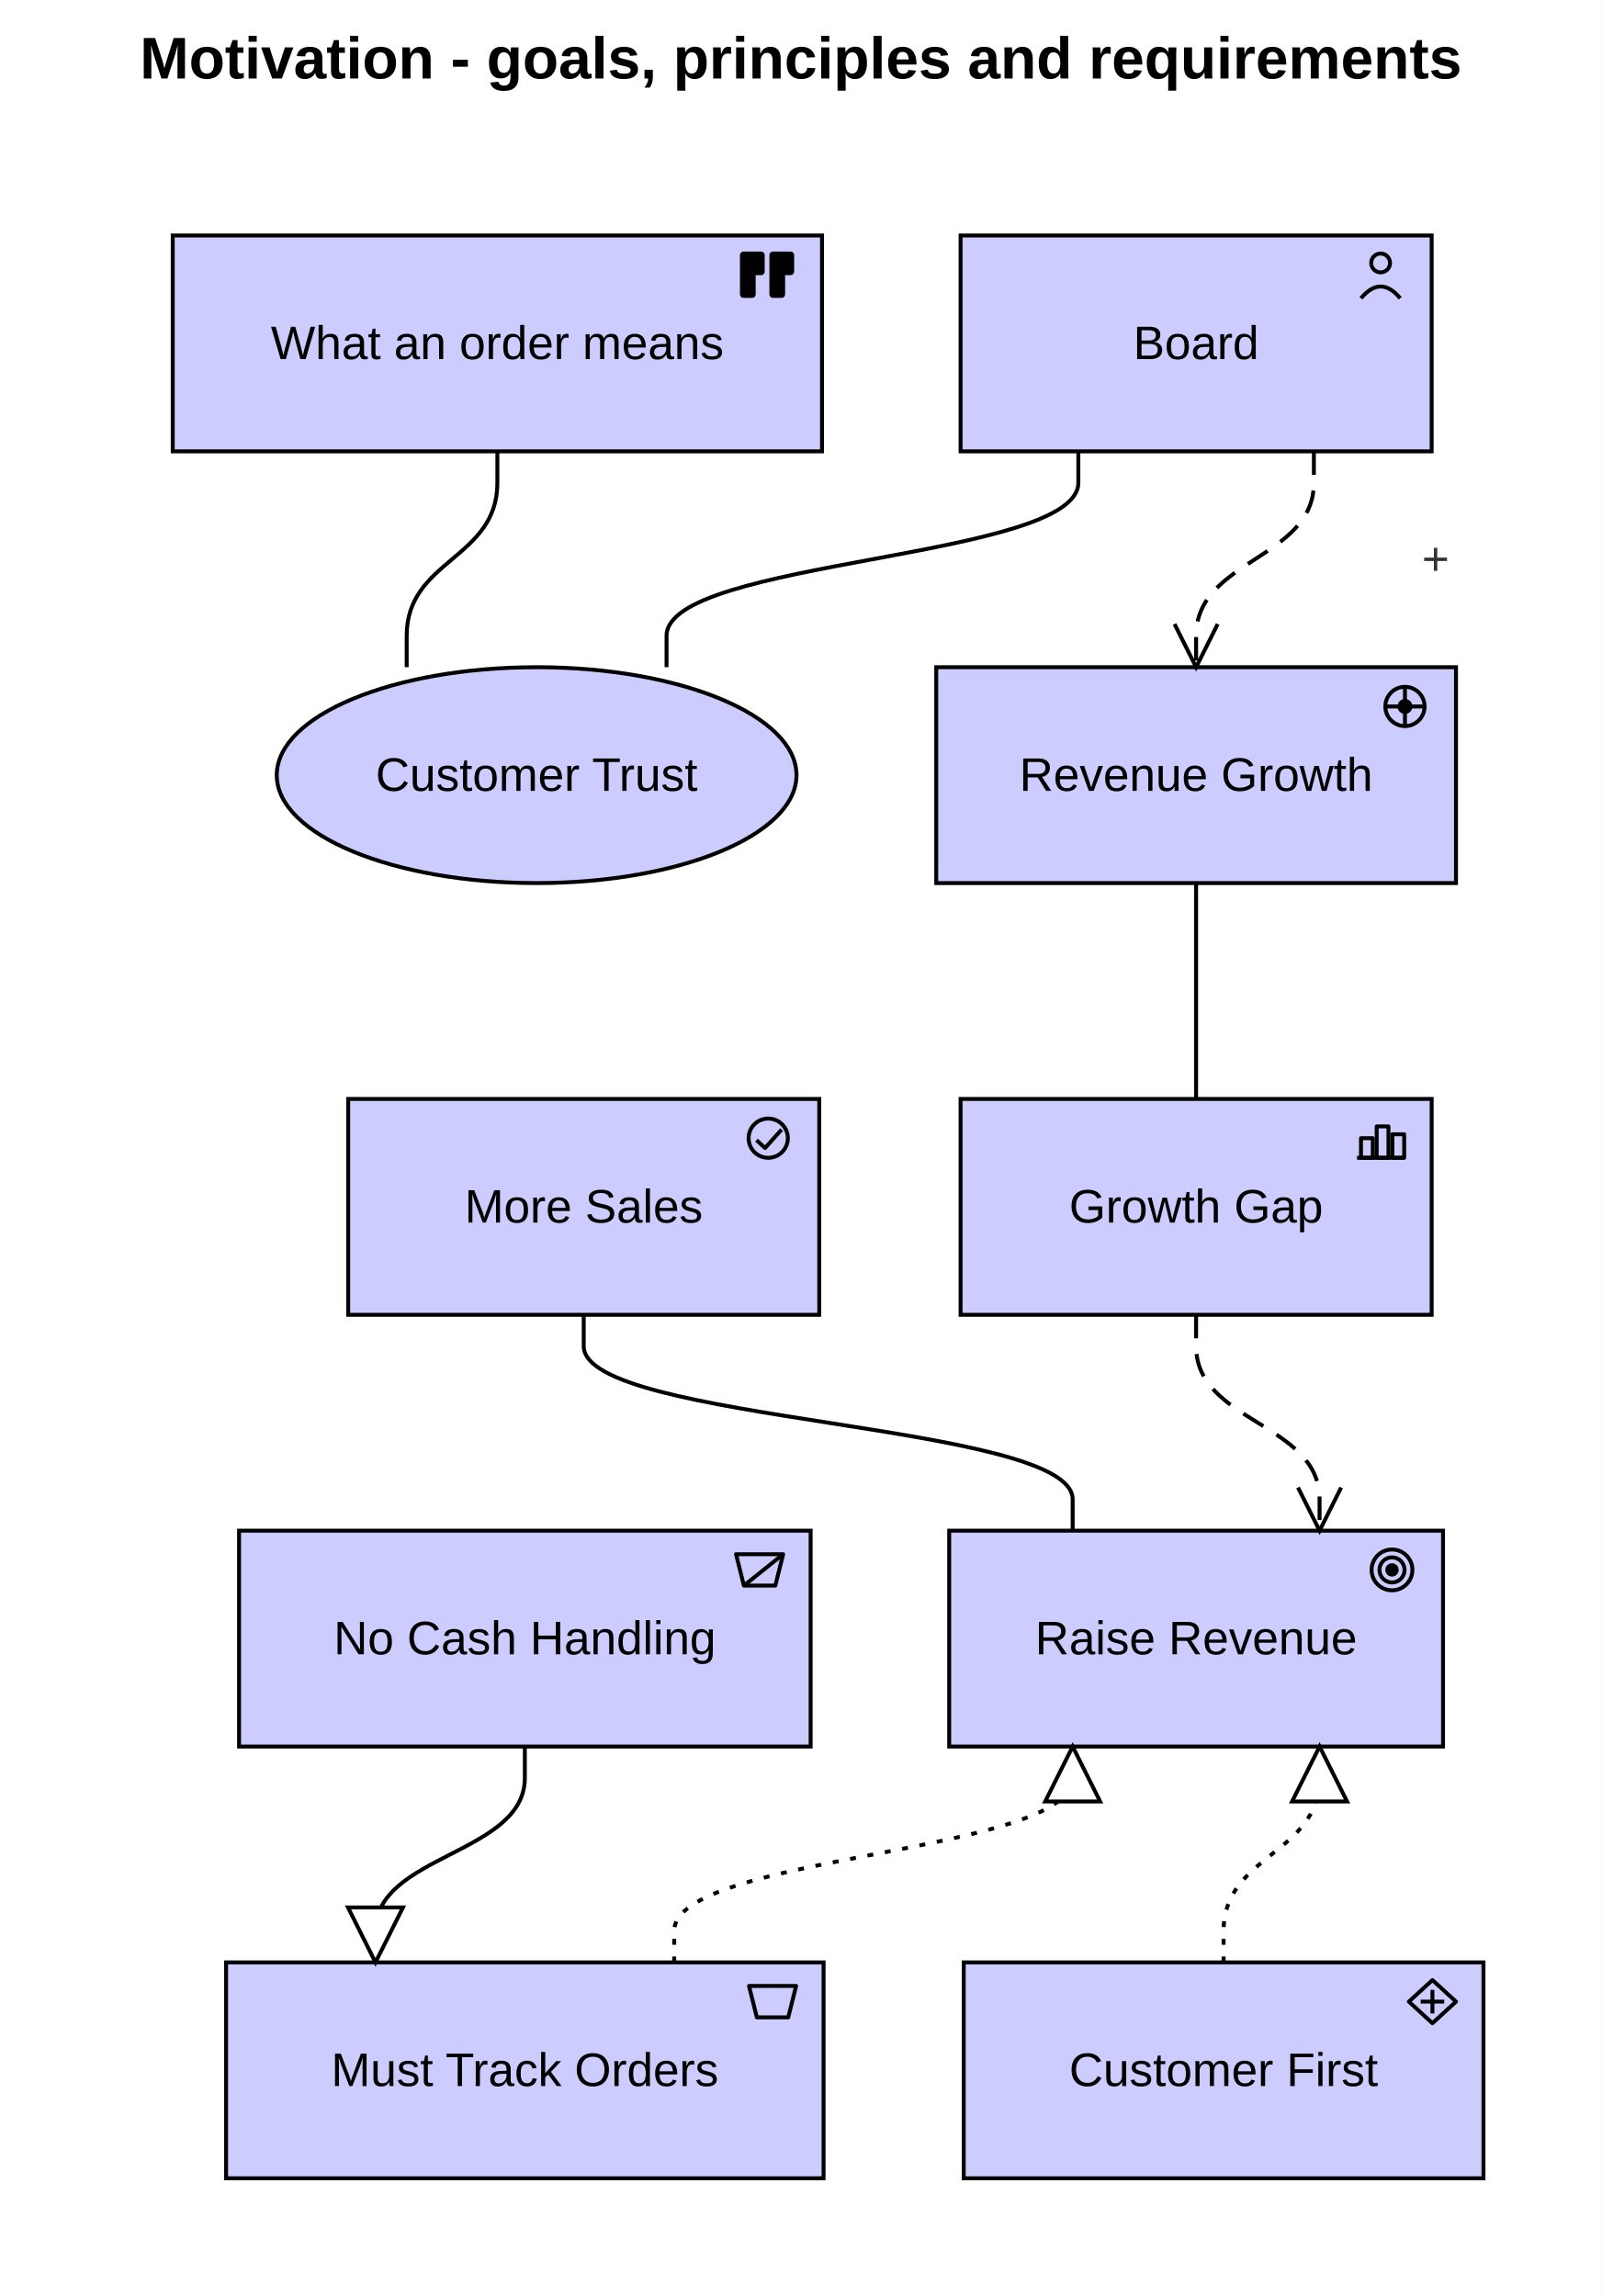
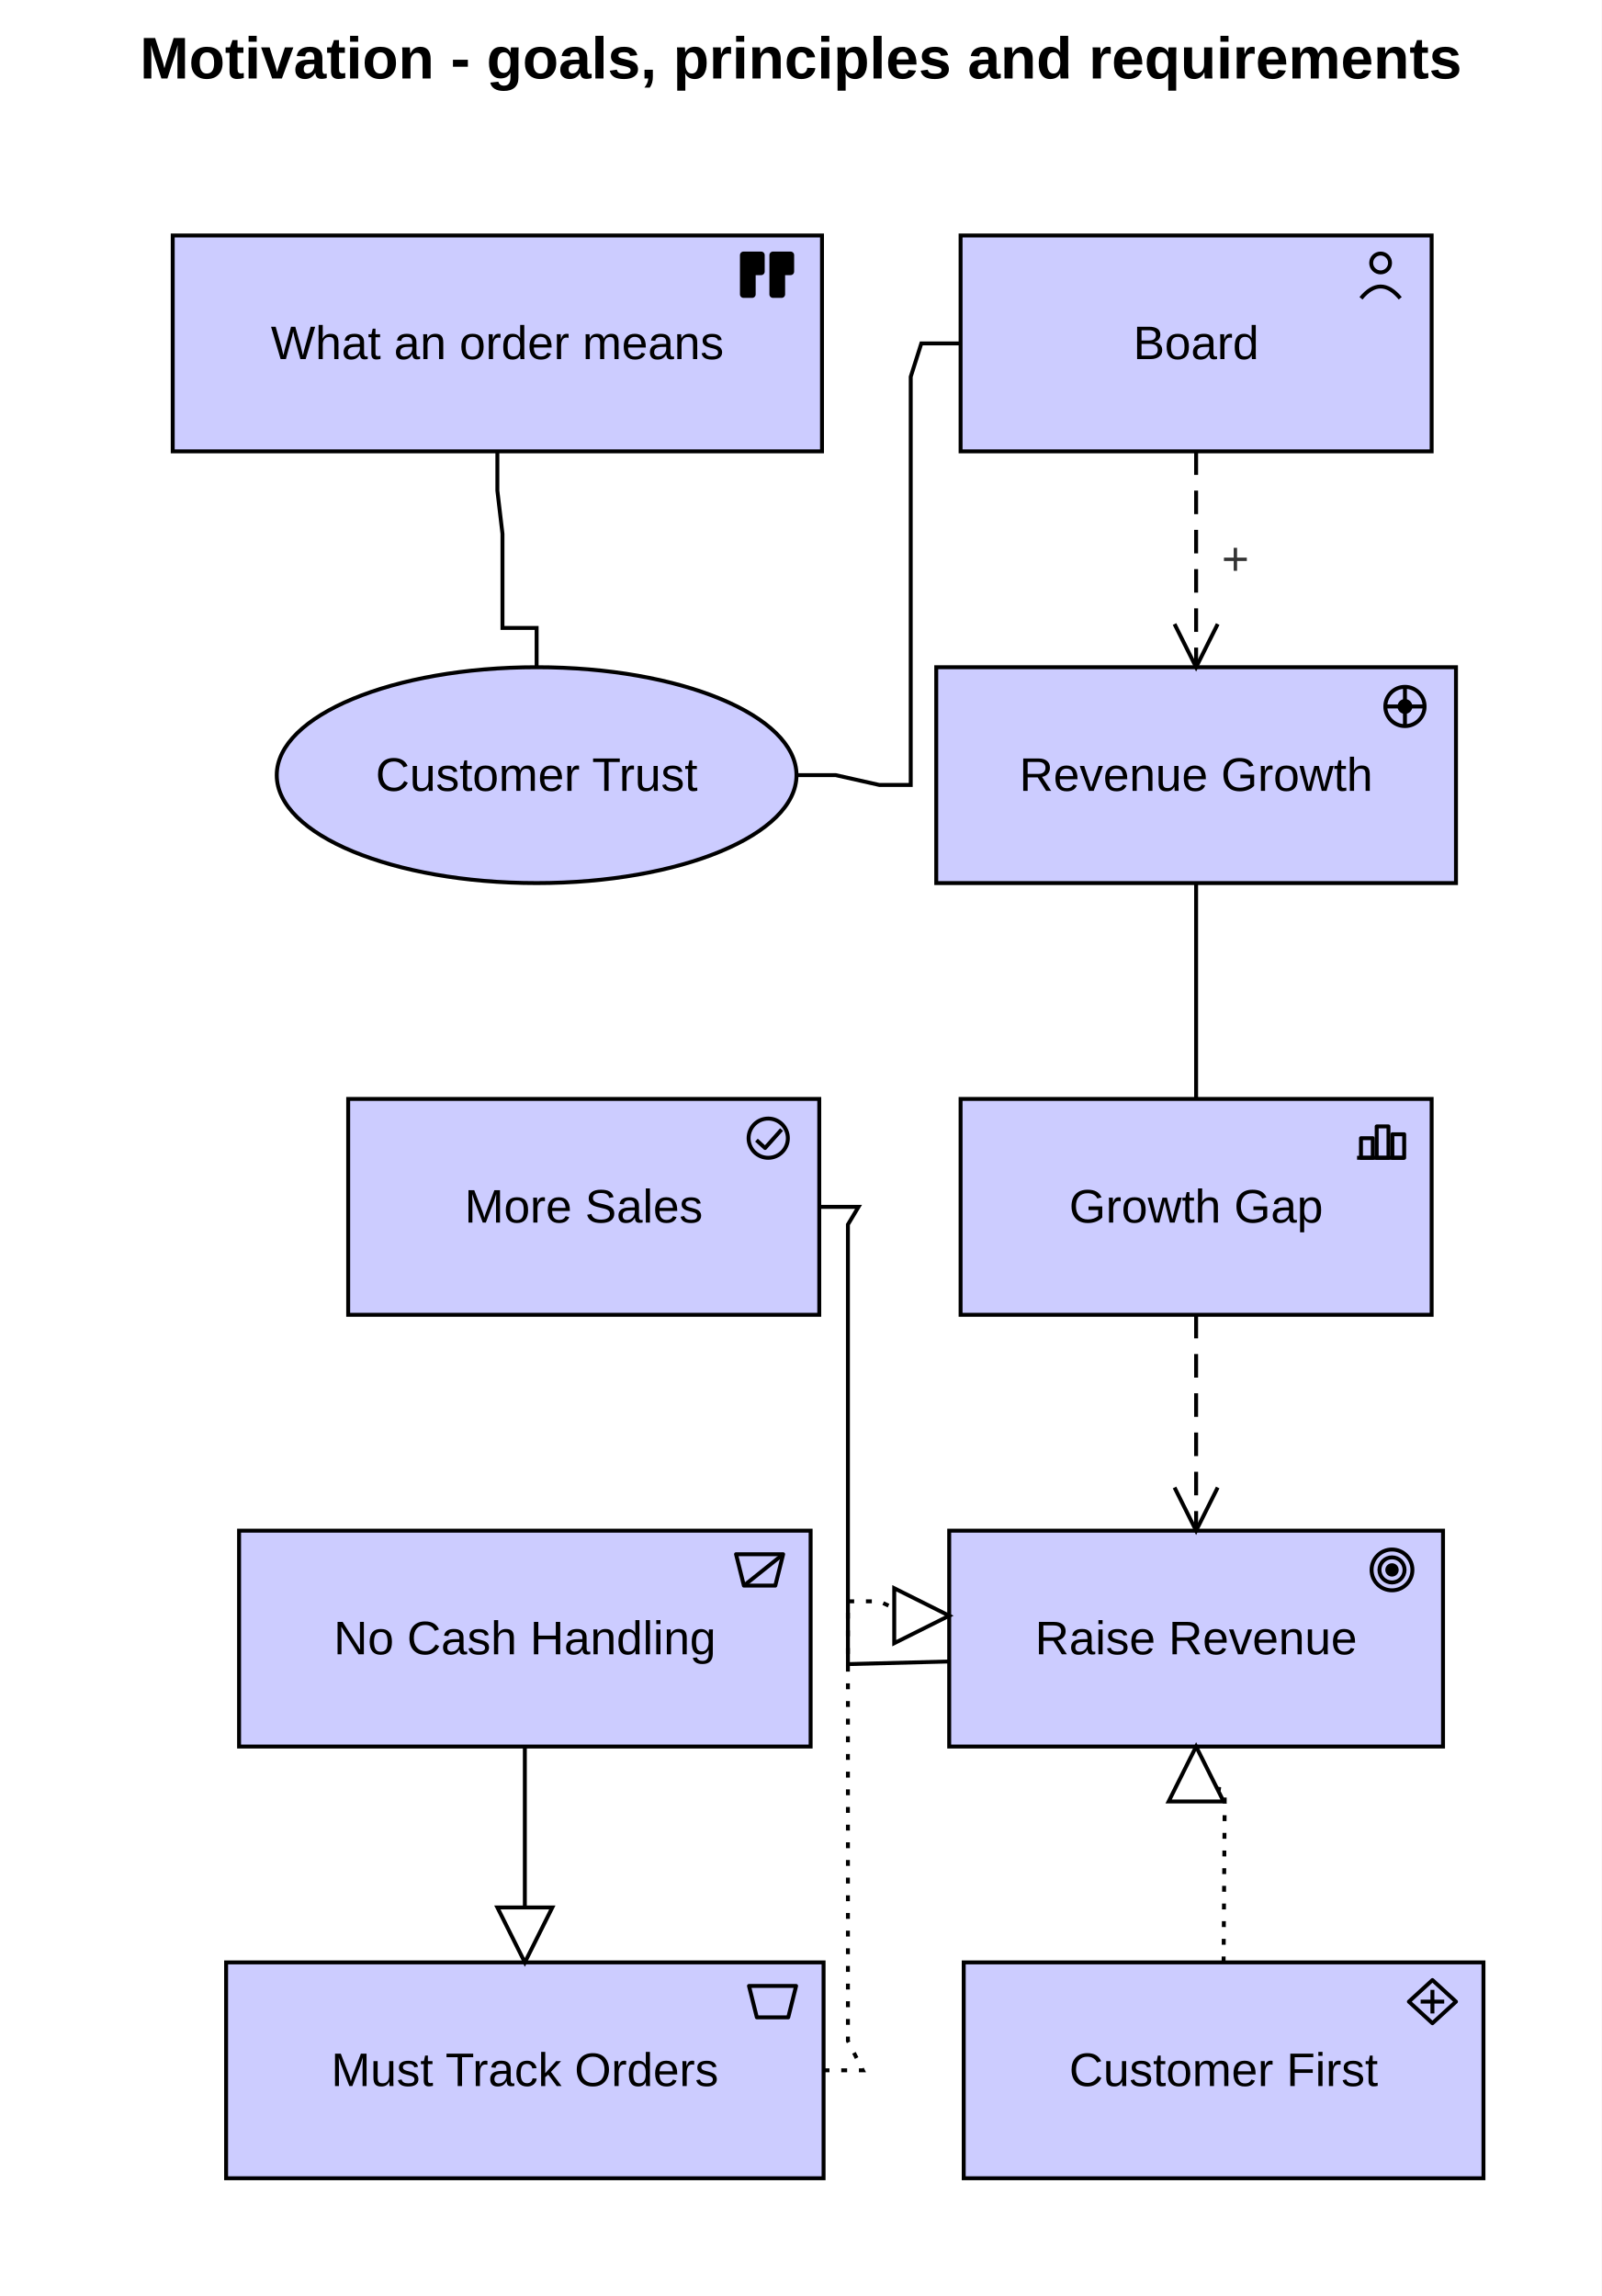
<svg xmlns="http://www.w3.org/2000/svg" width="408" height="585" viewBox="0 0 408 585" font-family="Arial, Helvetica, sans-serif" font-size="12">
  <rect x="0" y="0" width="408" height="585" fill="#ffffff" />
  <text x="204" y="20" text-anchor="middle" font-size="15" font-weight="bold">Motivation - goals, principles and requirements</text>
  <g transform="translate(10,40)">
    <g class="element stakeholder" data-id="board">
      <rect fill="#CCCCFF" stroke="#000000" stroke-width="1" x="234.7" y="20" width="120" height="55" rx="0" ry="0" />
      <g stroke="#000" stroke-width="1" stroke-linejoin="round" fill="none">
        <circle cx="341.7" cy="27" r="2.4" />
        <path d="M336.7,36 Q341.7,30 346.7,36" />
      </g>
      <text x="294.7" y="51.5" text-anchor="middle">Board</text>
    </g>
    <g class="element driver" data-id="growth">
      <rect fill="#CCCCFF" stroke="#000000" stroke-width="1" x="228.5" y="130" width="132.4" height="55" rx="0" ry="0" />
      <g stroke="#000" stroke-width="1" stroke-linejoin="round" fill="none">
        <circle cx="347.9" cy="140" r="5" />
        <circle cx="347.9" cy="140" r="1.4" fill="#000" />
        <line x1="347.9" y1="135" x2="347.9" y2="145" />
        <line x1="342.9" y1="140" x2="352.9" y2="140" />
      </g>
      <text x="294.7" y="161.5" text-anchor="middle">Revenue Growth</text>
    </g>
    <g class="element assessment" data-id="gapReview">
      <rect fill="#CCCCFF" stroke="#000000" stroke-width="1" x="234.7" y="240" width="120" height="55" rx="0" ry="0" />
      <g stroke="#000" stroke-width="1" stroke-linejoin="round" fill="none">
        <line x1="335.7" y1="255" x2="347.7" y2="255" />
        <rect x="336.7" y="250" width="3" height="5" />
        <rect x="340.7" y="247" width="3" height="8" />
        <rect x="344.7" y="249" width="3" height="6" />
      </g>
      <text x="294.7" y="271.5" text-anchor="middle">Growth Gap</text>
    </g>
    <g class="element goal" data-id="raiseRev">
      <rect fill="#CCCCFF" stroke="#000000" stroke-width="1" x="231.8" y="350" width="125.8" height="55" rx="0" ry="0" />
      <g stroke="#000" stroke-width="1" stroke-linejoin="round" fill="none">
        <circle cx="344.6" cy="360" r="5.2" />
        <circle cx="344.6" cy="360" r="3.2" />
        <circle cx="344.6" cy="360" r="1.2" fill="#000" />
      </g>
      <text x="294.7" y="381.5" text-anchor="middle">Raise Revenue</text>
    </g>
    <g class="element outcome" data-id="moreSales">
      <rect fill="#CCCCFF" stroke="#000000" stroke-width="1" x="78.7" y="240" width="120" height="55" rx="0" ry="0" />
      <g stroke="#000" stroke-width="1" stroke-linejoin="round" fill="none">
        <circle cx="185.7" cy="250" r="5" />
        <path d="M182.7,250.5 L184.9,252.5 L189.1,247.8" />
      </g>
      <text x="138.7" y="271.5" text-anchor="middle">More Sales</text>
    </g>
    <g class="element principle" data-id="customer">
      <rect fill="#CCCCFF" stroke="#000000" stroke-width="1" x="235.5" y="460" width="132.4" height="55" rx="0" ry="0" />
      <g stroke="#000" stroke-width="1" stroke-linejoin="round" fill="none">
        <path d="M354.9,464.5 L360.9,470 L354.9,475.5 L348.9,470 Z" />
        <line x1="354.9" y1="467" x2="354.9" y2="473" />
        <line x1="351.9" y1="470" x2="357.9" y2="470" />
      </g>
      <text x="301.7" y="491.5" text-anchor="middle">Customer First</text>
    </g>
    <g class="element requirement" data-id="mustTrack">
      <rect fill="#CCCCFF" stroke="#000000" stroke-width="1" x="47.6" y="460" width="152.2" height="55" rx="0" ry="0" />
      <path stroke="#000" stroke-width="1" stroke-linejoin="round" fill="none" d="M180.8,466 H192.8 L190.8,474 H182.8 Z" />
      <text x="123.7" y="491.5" text-anchor="middle">Must Track Orders</text>
    </g>
    <g class="element constraint" data-id="noCash">
      <rect fill="#CCCCFF" stroke="#000000" stroke-width="1" x="50.9" y="350" width="145.6" height="55" rx="0" ry="0" />
      <g stroke="#000" stroke-width="1" stroke-linejoin="round" fill="none">
        <path d="M177.5,356 H189.5 L187.5,364 H179.5 Z" />
        <line x1="179.5" y1="364" x2="189.5" y2="356" />
      </g>
      <text x="123.7" y="381.5" text-anchor="middle">No Cash Handling</text>
    </g>
    <g class="element meaning" data-id="orderSense">
      <rect fill="#CCCCFF" stroke="#000000" stroke-width="1" x="34" y="20" width="165.4" height="55" rx="0" ry="0" />
      <g stroke="#000" stroke-width="1.8" fill="#000" stroke-linejoin="round">
        <path d="M179.4,25 H183.9 V29.2 H181.6 V35 H179.4 Z" />
        <path d="M186.9,25 H191.4 V29.2 H189.1 V35 H186.9 Z" />
      </g>
      <text x="116.7" y="51.5" text-anchor="middle">What an order means</text>
    </g>
    <g class="element value" data-id="trust">
      <ellipse fill="#CCCCFF" stroke="#000000" stroke-width="1" cx="126.7" cy="157.5" rx="66.2" ry="27.5" />
      <text x="126.7" y="161.5" text-anchor="middle">Customer Trust</text>
    </g>
    <g class="relationship influence" data-source="board" data-target="growth">
-       <path d="M324.7,75L324.7,83C324.7,102.5 294.7,102.5 294.7,122L294.7,130" fill="none" stroke="#000" stroke-width="1" stroke-dasharray="6 4" />
+       <path d="M294.7,75L294.7,130" fill="none" stroke="#000" stroke-width="1" stroke-dasharray="6 4" />
      <path d="M289.2,119 L294.7,130 L300.2,119" fill="none" stroke="#000" stroke-width="1" />
-       <text x="355.7" y="106.5" text-anchor="middle" font-size="12" font-family="&quot;trebuchet ms&quot;, verdana, arial, sans-serif" fill="#333">+</text>
+       <text x="304.7" y="106.5" text-anchor="middle" font-size="12" font-family="&quot;trebuchet ms&quot;, verdana, arial, sans-serif" fill="#333">+</text>
    </g>
    <g class="relationship association" data-source="growth" data-target="gapReview">
      <path d="M294.7,185L294.7,193L294.7,240" fill="none" stroke="#000" stroke-width="1" />
    </g>
    <g class="relationship influence" data-source="gapReview" data-target="raiseRev">
-       <path d="M294.7,295L294.7,303C294.7,322.5 326.15,322.5 326.15,342L326.15,350" fill="none" stroke="#000" stroke-width="1" stroke-dasharray="6 4" />
-       <path d="M320.65,339 L326.15,350 L331.65,339" fill="none" stroke="#000" stroke-width="1" />
+       <path d="M294.7,295L294.7,303C294.7,305 294.7,303 294.7,309.5C294.7,316 294.7,329 294.7,335.5L294.7,342L294.7,350" fill="none" stroke="#000" stroke-width="1" stroke-dasharray="6 4" />
+       <path d="M289.2,339 L294.7,350 L300.2,339" fill="none" stroke="#000" stroke-width="1" />
    </g>
    <g class="relationship realization" data-source="customer" data-target="raiseRev">
-       <path d="M301.7,460L301.7,452C301.7,432.5 326.15,432.5 326.15,413L326.15,405" fill="none" stroke="#000" stroke-width="1" stroke-dasharray="1.5 3" />
-       <path d="M326.15,405 L333.15,419 L319.15,419 Z" fill="#fff" stroke="#000" stroke-width="1" />
+       <path d="M301.7,460L302,416L294.7,415L294.7,405" fill="none" stroke="#000" stroke-width="1" stroke-dasharray="1.5 3" />
+       <path d="M294.7,405 L301.7,419 L287.7,419 Z" fill="#fff" stroke="#000" stroke-width="1" />
    </g>
    <g class="relationship realization" data-source="mustTrack" data-target="raiseRev">
-       <path d="M161.75,460L161.75,452C161.75,432.5 263.25,432.5 263.25,413L263.25,405" fill="none" stroke="#000" stroke-width="1" stroke-dasharray="1.5 3" />
-       <path d="M263.25,405 L270.25,419 L256.25,419 Z" fill="#fff" stroke="#000" stroke-width="1" />
+       <path d="M199.8,487.5L209.8,487.5L206,480L206,368L214,368L221.8,371.67L231.8,371.67" fill="none" stroke="#000" stroke-width="1" stroke-dasharray="1.5 3" />
+       <path d="M231.8,371.67 L217.8,378.67 L217.8,364.67 Z" fill="#fff" stroke="#000" stroke-width="1" />
    </g>
    <g class="relationship specialization" data-source="noCash" data-target="mustTrack">
-       <path d="M123.7,405L123.7,413C123.7,432.5 85.65,432.5 85.65,452L85.65,460" fill="none" stroke="#000" stroke-width="1" />
-       <path d="M85.65,460 L78.65,446 L92.65,446 Z" fill="#fff" stroke="#000" stroke-width="1" />
+       <path d="M123.7,405L123.7,413L123.7,460" fill="none" stroke="#000" stroke-width="1" />
+       <path d="M123.7,460 L116.7,446 L130.7,446 Z" fill="#fff" stroke="#000" stroke-width="1" />
    </g>
    <g class="relationship association" data-source="moreSales" data-target="raiseRev">
-       <path d="M138.7,295L138.7,303C138.7,322.5 263.25,322.5 263.25,342L263.25,350" fill="none" stroke="#000" stroke-width="1" />
+       <path d="M198.7,267.5L208.7,267.5L206,272L206,384L231.8,383.33" fill="none" stroke="#000" stroke-width="1" />
    </g>
    <g class="relationship association" data-source="orderSense" data-target="trust">
-       <path d="M116.7,75L116.7,83C116.7,102.5 93.6,102.5 93.6,122L93.6,130" fill="none" stroke="#000" stroke-width="1" />
+       <path d="M116.7,75L116.7,85L118,96L118,120L126.7,120L126.7,130" fill="none" stroke="#000" stroke-width="1" />
    </g>
    <g class="relationship association" data-source="board" data-target="trust">
-       <path d="M264.7,75L264.7,83C264.7,102.5 159.8,102.5 159.8,122L159.8,130" fill="none" stroke="#000" stroke-width="1" />
+       <path d="M234.7,47.5L224.7,47.5L222,56L222,160L214,160L202.9,157.5L192.9,157.5" fill="none" stroke="#000" stroke-width="1" />
    </g>
  </g>
</svg>
